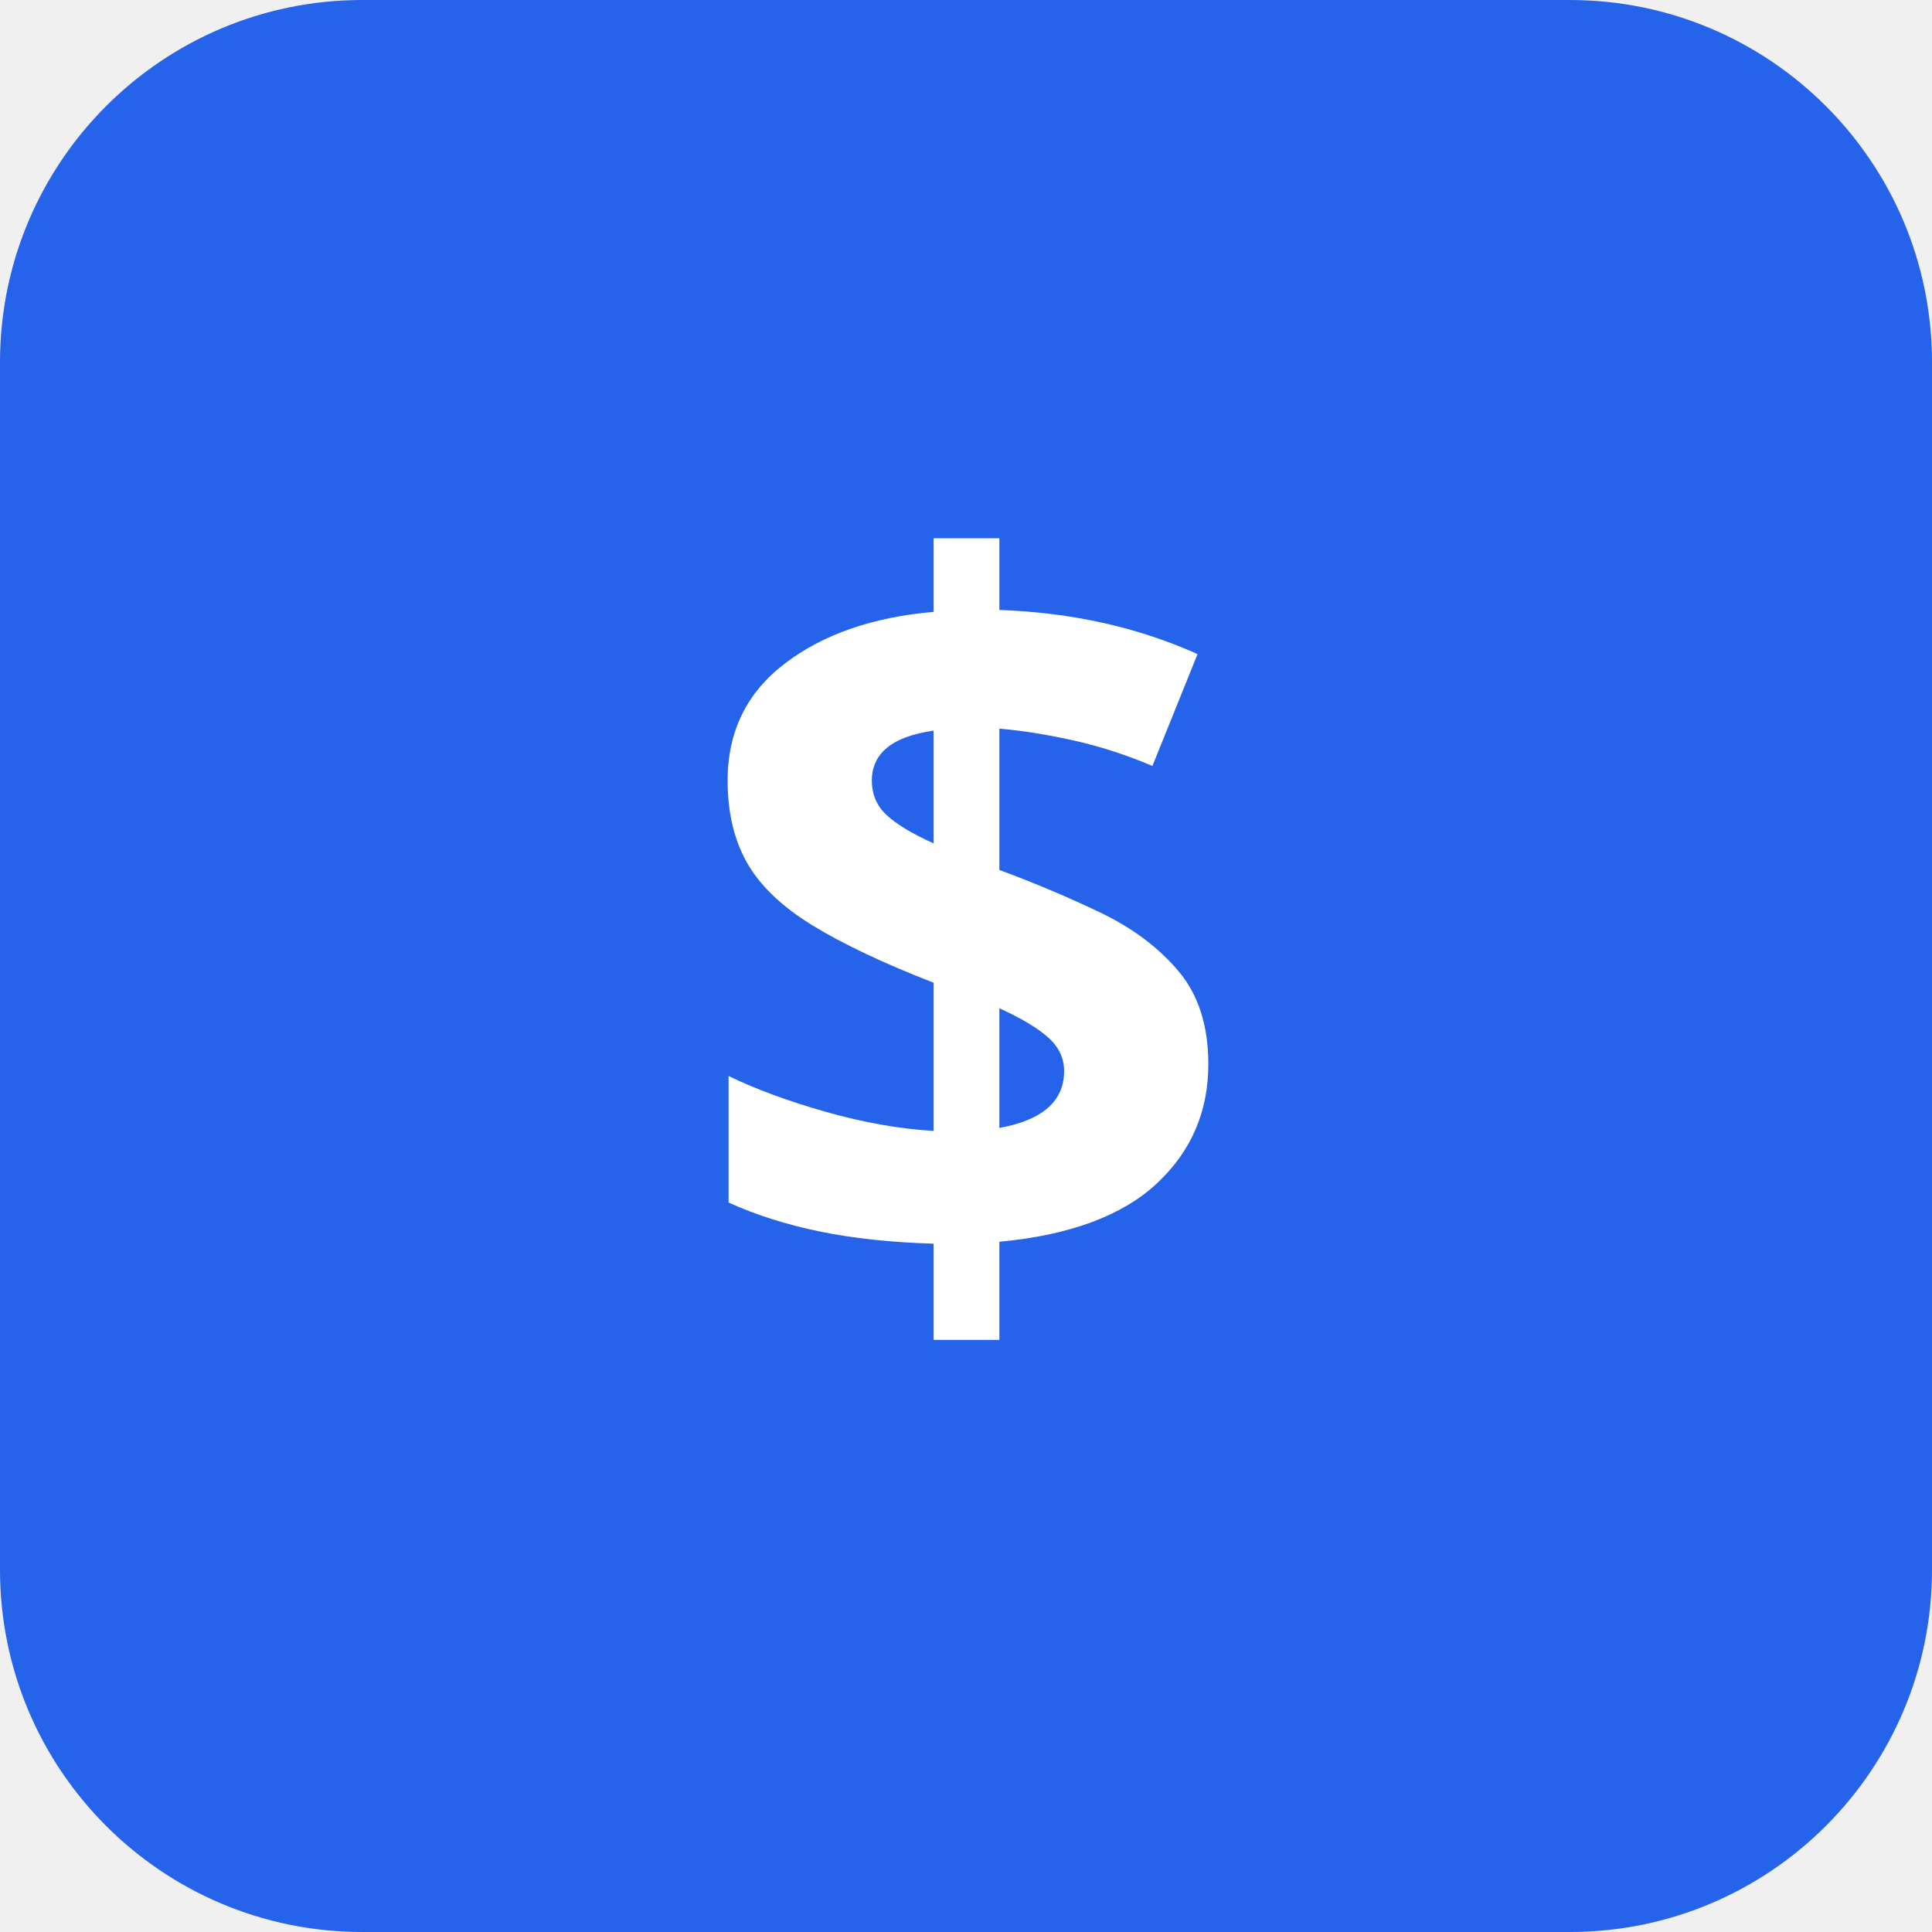
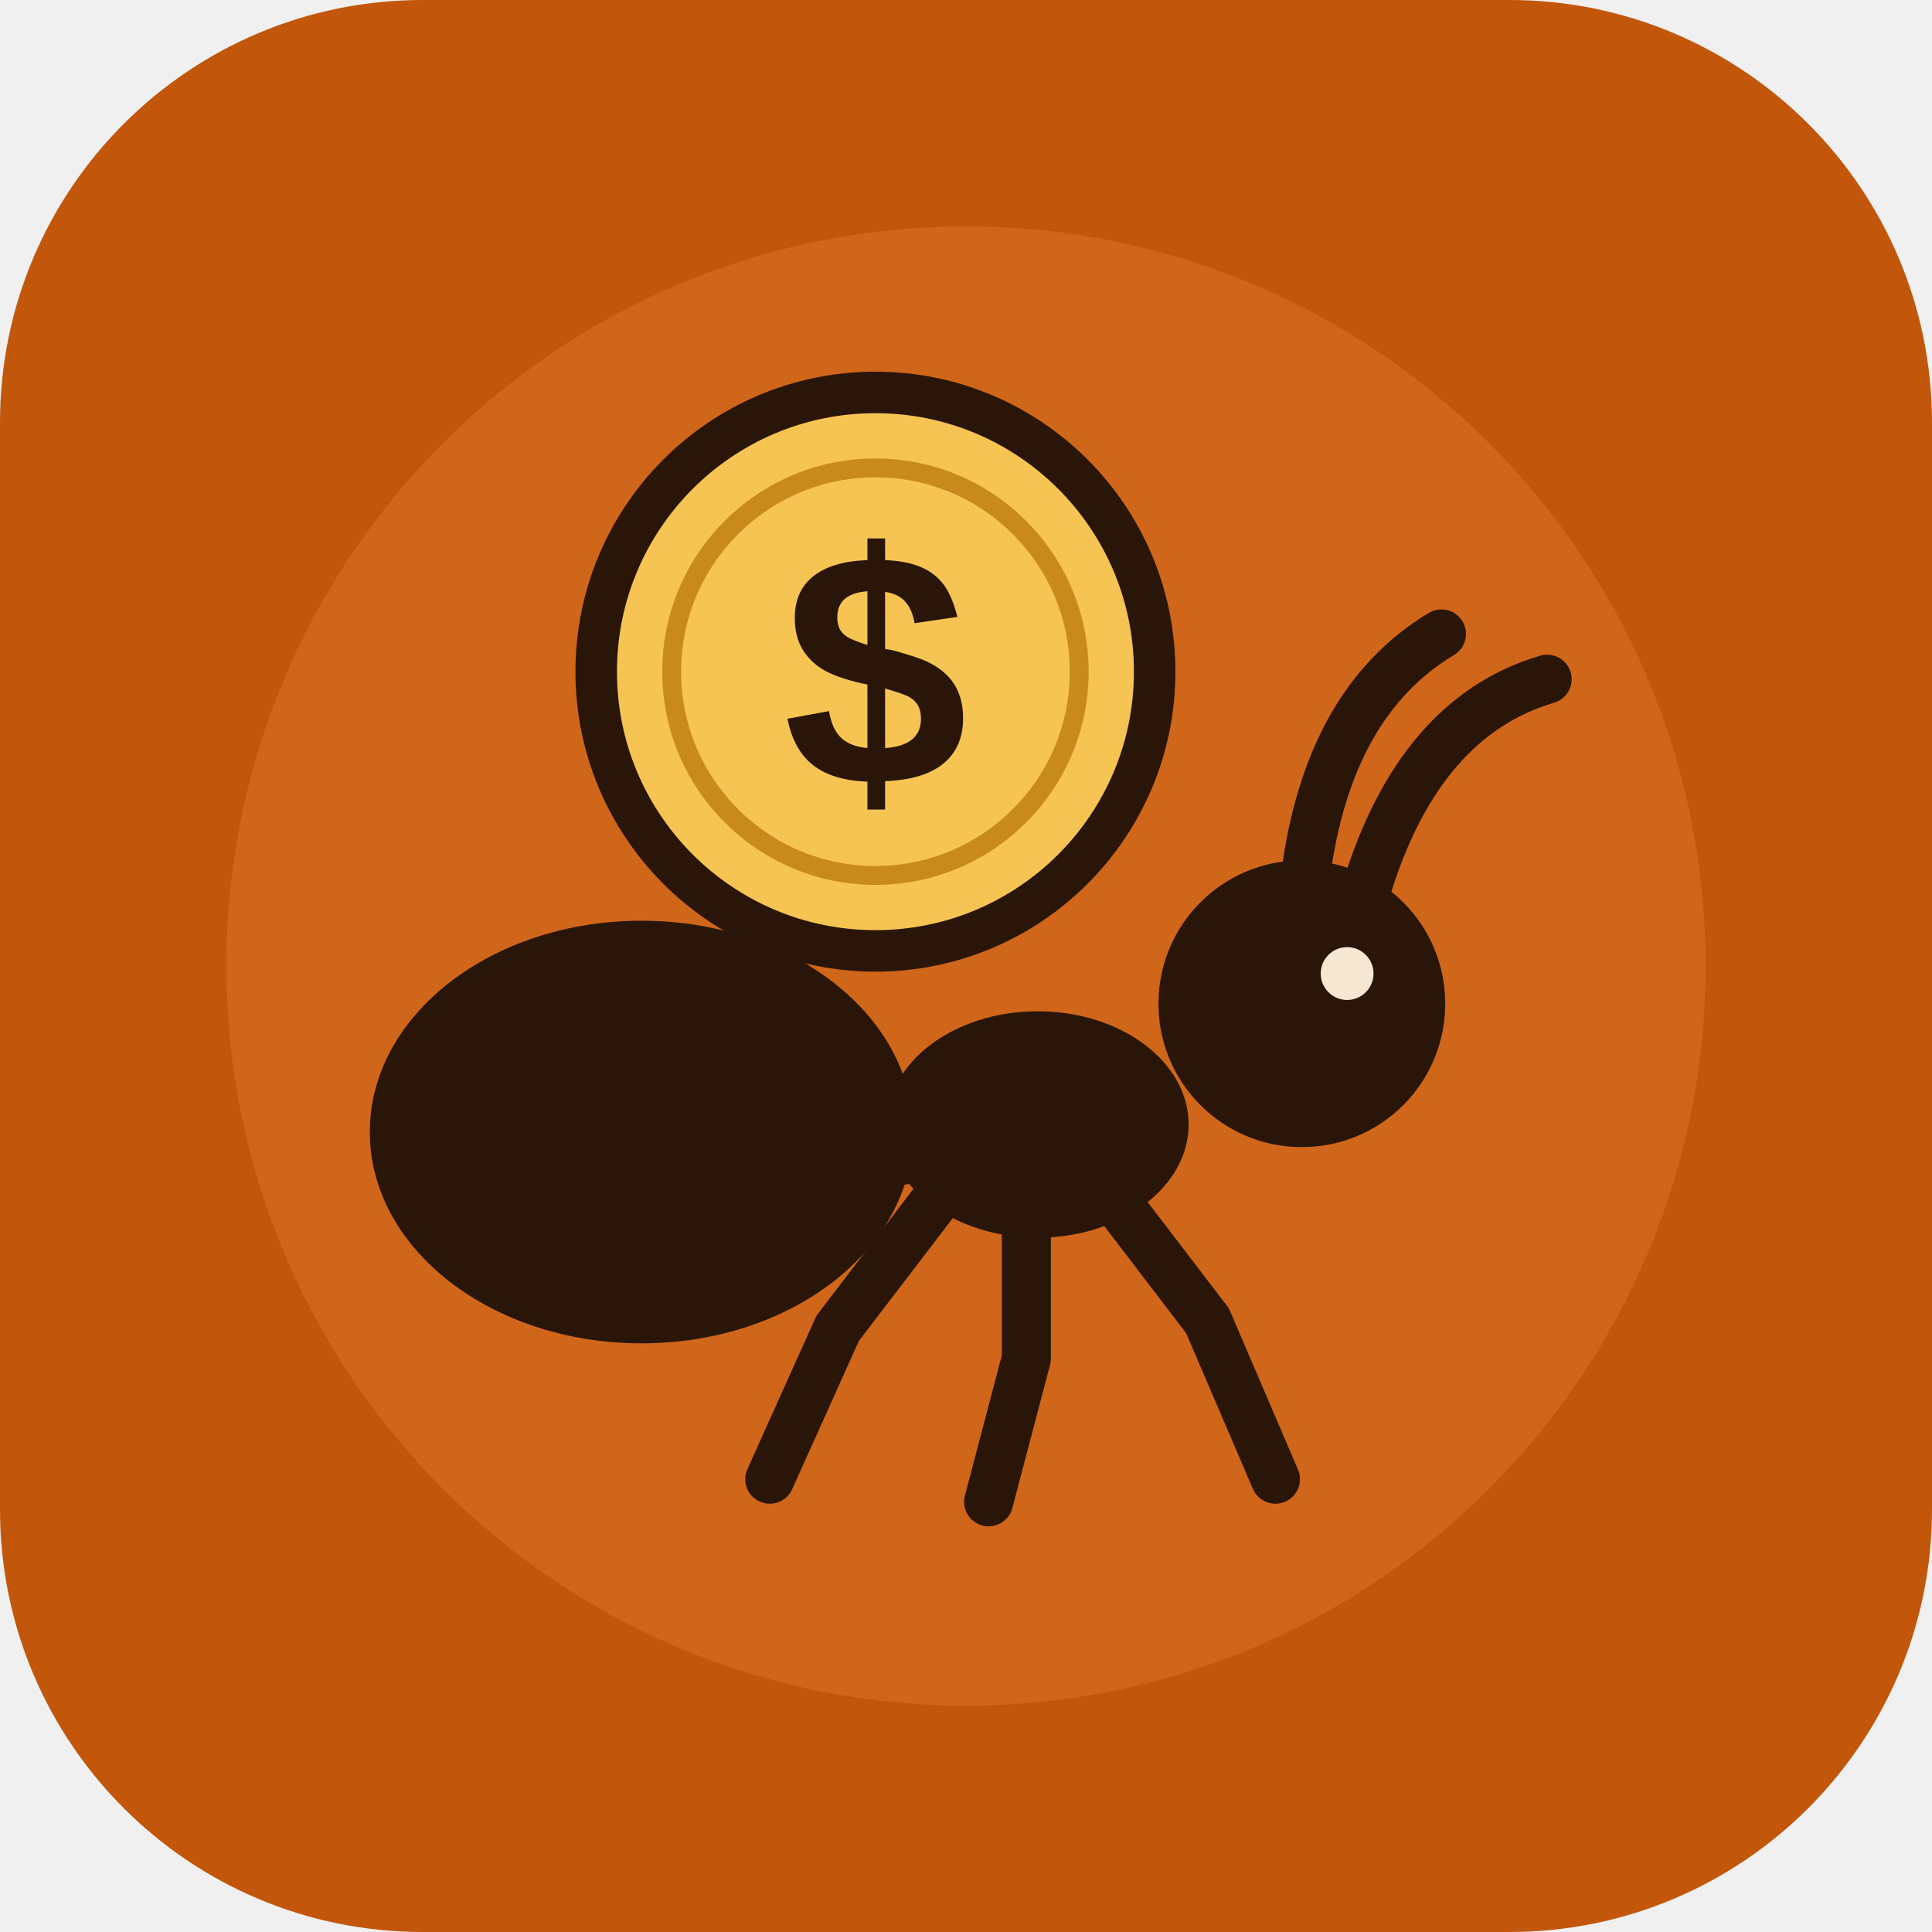
<svg xmlns="http://www.w3.org/2000/svg" viewBox="0 0 512 512">
-   <rect width="512" height="512" rx="96" fill="#2563eb" />
-   <text x="256" y="340" text-anchor="middle" font-family="system-ui, sans-serif" font-size="260" font-weight="700" fill="#ffffff">$</text>
+   <rect width="512" height="512" rx="112" fill="#c2570c" />
+   <circle cx="256" cy="256" r="196" fill="#d0661a" />
+   <g fill="none" stroke="#2a1608" stroke-width="13" stroke-linecap="round" stroke-linejoin="round">
+     <path d="M248 318 L222 352 L204 392" />
+     <path d="M272 322 L272 360 L262 398" />
+     <path d="M294 316 L320 350 L338 392" />
+     <path d="M362 236 Q376 190 410 180" />
+     <path d="M346 232 Q352 186 382 168" />
+   </g>
+   <g fill="#2a1608">
+     <ellipse cx="170" cy="300" rx="72" ry="56" />
+     <ellipse cx="238" cy="302" rx="16" ry="12" />
+     <ellipse cx="275" cy="298" rx="40" ry="30" />
+     <circle cx="345" cy="266" r="38" />
+   </g>
+   <circle cx="357" cy="258" r="7" fill="#f6e7d2" />
+   <g transform="translate(232 178)">
+     <circle r="74" fill="#f6c453" stroke="#2a1608" stroke-width="11" />
+     <circle r="54" fill="none" stroke="#c98a1c" stroke-width="5" />
+     <text y="30" text-anchor="middle" font-family="Arial, Helvetica, sans-serif" font-size="88" font-weight="700" fill="#2a1608">$</text>
+   </g>
</svg>
